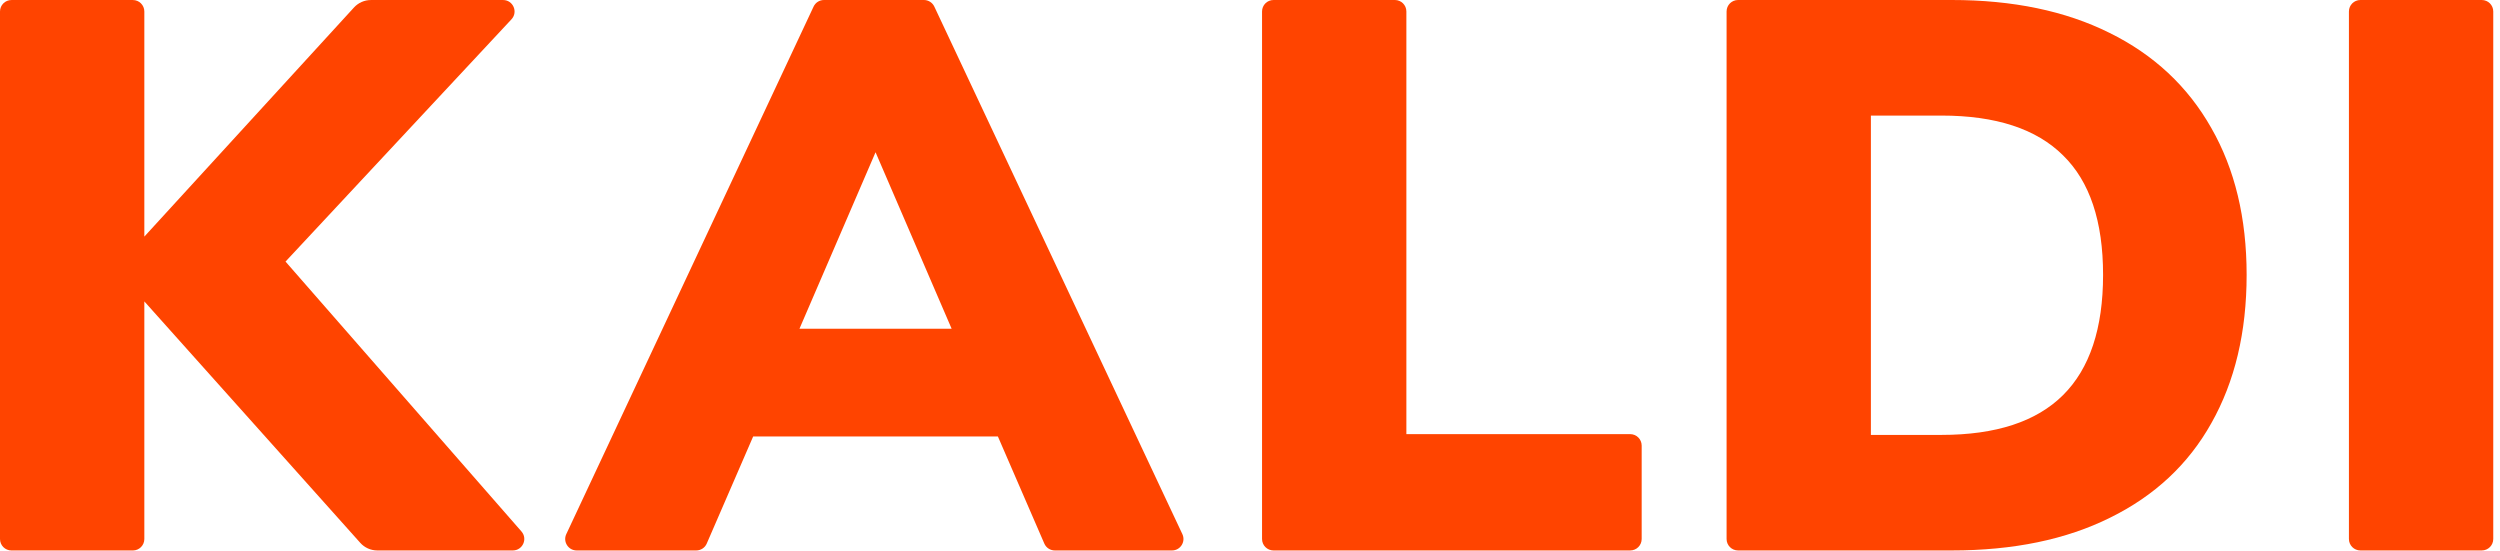
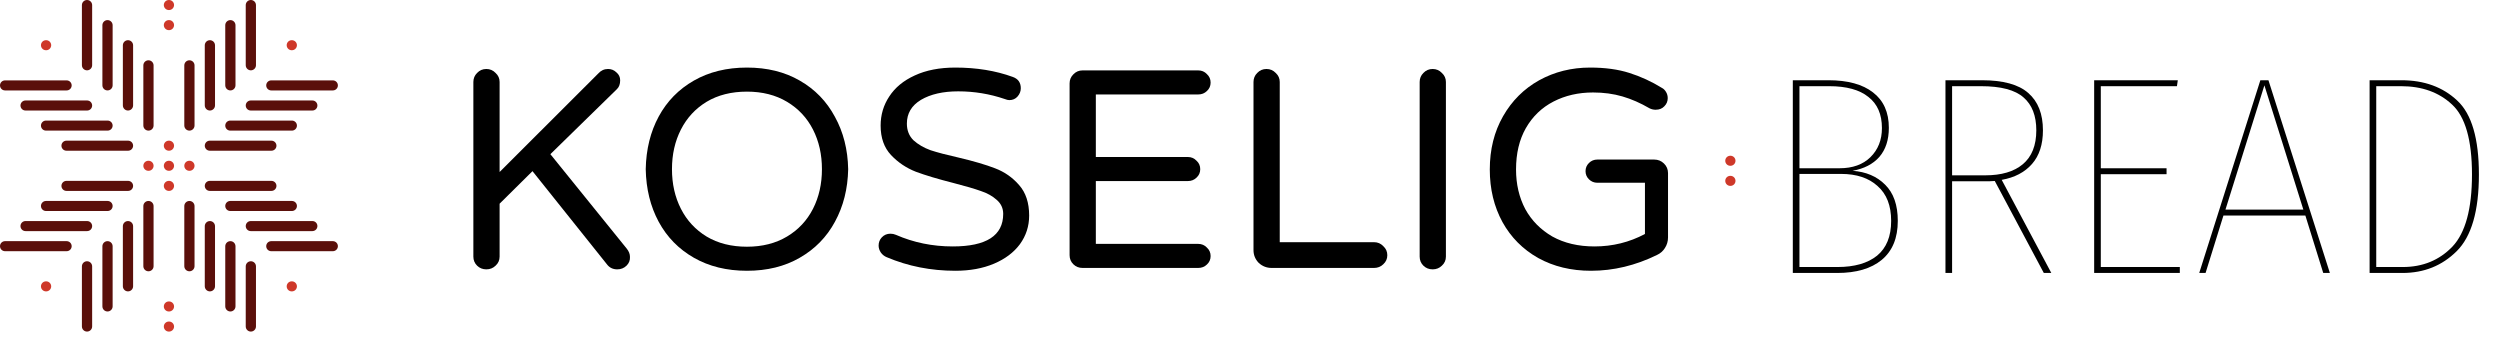
- <svg xmlns="http://www.w3.org/2000/svg" xmlns:xlink="http://www.w3.org/1999/xlink" viewBox="0 0 109 24">
-   <g transform="translate(-1470)">
-     <g style="mix-blend-mode:normal" transform="translate(1470)" fill="#f40">
-       <use xlink:href="#b" style="mix-blend-mode:normal" />
-       <use xlink:href="#c" style="mix-blend-mode:normal" />
-       <use xlink:href="#d" style="mix-blend-mode:normal" />
-       <use xlink:href="#e" style="mix-blend-mode:normal" />
-       <use xlink:href="#f" style="mix-blend-mode:normal" />
-     </g>
-   </g>
-   <defs>
-     <path id="b" d="M22.735 23.171c.283.323.053.829-.376.829h-5.907c-.285 0-.556-.121-.745-.333l-9.414-10.526v10.36c0 .276-.224.5-.5.5h-5.293c-.276 0-.5-.224-.5-.5v-23c0-.276.224-.5.5-.5h5.293c.276 0 .5.224.5.5v9.815l9.141-9.99c.19-.207.457-.325.738-.325h5.762c.437 0 .664.521.366.841l-9.851 10.563 10.287 11.767z" />
-     <path id="c" d="M45.991 24c-.199 0-.38-.118-.459-.301l-2.024-4.669h-10.67l-2.024 4.669c-.079.183-.259.301-.459.301h-5.212c-.366 0-.608-.381-.453-.712l10.782-23c.082-.176.259-.288.453-.288h4.358c.194 0 .37.112.453.287l10.815 23c.156.332-.086.713-.452.713h-5.108zm-11.135-9.668h6.635l-3.317-7.694-3.317 7.694z" />
-     <path id="d" d="M55.525 24c-.276 0-.5-.224-.5-.5v-23c0-.276.224-.5.5-.5h5.293c.276 0 .5.224.5.5v18.428h9.759c.276 0 .5.224.5.5v4.072c0 .276-.224.5-.5.5h-15.552z" />
-     <path id="e" d="M75.279.5c0-.276.224-.5.5-.5h9.315c2.667 0 4.959.477 6.874 1.43 1.938.953 3.42 2.338 4.446 4.153 1.026 1.793 1.539 3.926 1.539 6.4 0 2.496-.513 4.652-1.539 6.468-1.003 1.793-2.474 3.166-4.412 4.119-1.915.953-4.218 1.43-6.908 1.43h-9.315c-.276 0-.5-.224-.5-.5v-23zm9.37 18.462c2.371 0 4.138-.579 5.301-1.736 1.163-1.157 1.744-2.905 1.744-5.242 0-2.338-.581-4.074-1.744-5.209-1.163-1.157-2.93-1.736-5.301-1.736h-3.078v13.923h3.078z" />
-     <path id="f" d="M102.913 24c-.276 0-.5-.224-.5-.5v-23c0-.276.224-.5.5-.5h5.293c.276 0 .5.224.5.5v23c0 .276-.224.5-.5.5h-5.293z" />
-   </defs>
+ <svg xmlns="http://www.w3.org/2000/svg" width="350" height="49" viewBox="0 0 350 49" fill="none">
+   <path d="M259.352 23.912C261.236 24.044 262.757 24.691 263.914 25.853C265.099 27.015 265.691 28.706 265.691 30.925C265.691 33.329 264.937 35.151 263.43 36.393C261.949 37.608 259.877 38.215 257.212 38.215H250.994V11.233H255.96C258.679 11.233 260.765 11.801 262.219 12.937C263.699 14.072 264.439 15.723 264.439 17.889C264.439 19.58 263.995 20.94 263.107 21.97C262.219 22.974 260.967 23.621 259.352 23.912ZM251.923 12.065V23.555H257.535C259.365 23.555 260.805 23.04 261.855 22.01C262.932 20.953 263.47 19.593 263.47 17.929C263.47 16.001 262.838 14.548 261.573 13.57C260.334 12.567 258.504 12.065 256.081 12.065H251.923ZM257.252 37.383C259.621 37.383 261.465 36.855 262.784 35.798C264.103 34.715 264.762 33.091 264.762 30.925C264.762 28.785 264.13 27.161 262.865 26.051C261.626 24.916 259.917 24.348 257.737 24.348H251.923V37.383H257.252Z" fill="black" />
+   <path d="M286.133 38.215L279.269 25.338L278.502 25.378H273.293V38.215H272.365V11.233H277.452C280.44 11.233 282.607 11.827 283.952 13.016C285.325 14.204 286.012 15.948 286.012 18.246C286.012 20.227 285.5 21.799 284.477 22.961C283.455 24.123 282.041 24.863 280.238 25.18L287.183 38.215H286.133ZM277.937 24.546C280.198 24.546 281.947 24.031 283.185 23C284.45 21.944 285.083 20.359 285.083 18.246C285.083 16.212 284.491 14.68 283.306 13.65C282.122 12.593 280.13 12.065 277.331 12.065H273.293V24.546H277.937Z" fill="black" />
+   <path d="M304.892 11.233L304.771 12.065H294.112V23.555H303.318V24.387H294.112V37.383H305.175V38.215H293.183V11.233H304.892Z" fill="black" />
+   <path d="M325.253 38.215L322.75 30.172H311.283L308.78 38.215H307.892L316.451 11.233H317.582L326.182 38.215H325.253ZM311.566 29.34H322.467L317.016 11.946L311.566 29.34Z" fill="black" />
+   <path d="M336.186 11.233C339.389 11.233 342 12.184 344.019 14.085C346.038 15.961 347.047 19.408 347.047 24.427C347.047 29.525 346.011 33.104 343.938 35.164C341.893 37.198 339.362 38.215 336.348 38.215H331.745V11.233H336.186ZM332.674 12.065V37.383H336.388C339.188 37.383 341.502 36.432 343.333 34.531C345.163 32.602 346.078 29.234 346.078 24.427C346.078 19.619 345.15 16.357 343.292 14.64C341.462 12.923 339.08 12.065 336.146 12.065H332.674Z" fill="black" />
+   <rect x="241.536" y="21.804" width="1.433" height="1.407" rx="0.703" fill="#CE3829" />
+   <rect x="241.536" y="24.617" width="1.433" height="1.407" rx="0.703" fill="#CE3829" />
+   <path d="M68.088 37.71C67.577 37.71 67.146 37.538 66.796 37.195C66.446 36.852 66.271 36.429 66.271 35.927V11.48C66.271 10.978 66.446 10.556 66.796 10.212C67.146 9.843 67.577 9.658 68.088 9.658C68.6 9.658 69.03 9.843 69.38 10.212C69.757 10.556 69.945 10.978 69.945 11.48V24.08L83.754 10.292C84.131 9.869 84.588 9.658 85.127 9.658C85.584 9.658 85.975 9.816 86.298 10.133C86.647 10.424 86.823 10.793 86.823 11.243C86.823 11.771 86.674 12.18 86.378 12.471L77.052 21.584L87.751 34.818C88.047 35.188 88.195 35.571 88.195 35.967C88.222 36.442 88.061 36.852 87.711 37.195C87.361 37.538 86.93 37.71 86.419 37.71C85.8 37.71 85.315 37.472 84.965 36.997L74.548 23.961L69.945 28.518V35.927C69.945 36.429 69.757 36.852 69.38 37.195C69.03 37.538 68.6 37.71 68.088 37.71Z" fill="black" />
+   <path d="M104.573 37.908C101.747 37.908 99.271 37.301 97.144 36.086C95.018 34.87 93.376 33.193 92.219 31.054C91.061 28.914 90.456 26.457 90.402 23.684C90.456 20.91 91.061 18.454 92.219 16.314C93.376 14.175 95.018 12.497 97.144 11.282C99.271 10.067 101.747 9.46 104.573 9.46C107.4 9.46 109.863 10.067 111.962 11.282C114.089 12.497 115.731 14.188 116.888 16.354C118.072 18.493 118.691 20.937 118.745 23.684C118.691 26.431 118.072 28.888 116.888 31.054C115.731 33.193 114.089 34.87 111.962 36.086C109.863 37.301 107.4 37.908 104.573 37.908ZM104.573 34.54C106.727 34.54 108.598 34.065 110.186 33.114C111.774 32.163 112.985 30.869 113.819 29.231C114.654 27.593 115.071 25.744 115.071 23.684C115.071 21.624 114.654 19.774 113.819 18.137C112.985 16.499 111.774 15.205 110.186 14.254C108.598 13.303 106.727 12.828 104.573 12.828C102.393 12.828 100.509 13.303 98.921 14.254C97.36 15.205 96.162 16.499 95.328 18.137C94.493 19.774 94.076 21.624 94.076 23.684C94.076 25.744 94.493 27.593 95.328 29.231C96.162 30.869 97.36 32.163 98.921 33.114C100.509 34.065 102.393 34.54 104.573 34.54Z" fill="black" />
+   <path d="M133.746 37.908C130.327 37.908 127.124 37.274 124.136 36.006C123.813 35.874 123.544 35.663 123.329 35.372C123.113 35.055 123.006 34.725 123.006 34.382C123.006 33.933 123.154 33.55 123.45 33.233C123.773 32.889 124.177 32.718 124.661 32.718C124.93 32.718 125.186 32.77 125.428 32.876C127.905 33.959 130.556 34.501 133.382 34.501C138.093 34.501 140.448 32.982 140.448 29.944C140.448 29.152 140.138 28.491 139.519 27.963C138.927 27.435 138.187 27.025 137.299 26.735C136.41 26.418 135.145 26.048 133.503 25.625C131.323 25.071 129.56 24.542 128.214 24.041C126.868 23.512 125.711 22.733 124.742 21.703C123.773 20.673 123.288 19.299 123.288 17.582C123.288 16.076 123.692 14.716 124.5 13.501C125.307 12.259 126.492 11.282 128.053 10.569C129.641 9.829 131.538 9.46 133.746 9.46C136.707 9.46 139.385 9.895 141.78 10.767C142.534 11.031 142.911 11.56 142.911 12.352C142.911 12.775 142.763 13.158 142.467 13.501C142.171 13.844 141.78 14.016 141.296 14.016C141.134 14.016 140.919 13.963 140.65 13.858C138.55 13.144 136.384 12.788 134.149 12.788C132.023 12.788 130.287 13.184 128.941 13.976C127.622 14.769 126.963 15.878 126.963 17.305C126.963 18.256 127.272 19.035 127.891 19.642C128.537 20.224 129.331 20.686 130.273 21.029C131.242 21.346 132.548 21.69 134.19 22.059C136.316 22.561 138.025 23.063 139.317 23.565C140.636 24.067 141.753 24.846 142.669 25.903C143.611 26.959 144.082 28.386 144.082 30.182C144.082 31.661 143.651 32.995 142.79 34.184C141.928 35.346 140.717 36.257 139.156 36.918C137.595 37.578 135.791 37.908 133.746 37.908Z" fill="black" />
+   <path d="M151.56 37.512C151.048 37.512 150.618 37.34 150.268 36.997C149.918 36.654 149.743 36.231 149.743 35.729V11.678C149.743 11.177 149.918 10.754 150.268 10.411C150.618 10.041 151.048 9.856 151.56 9.856H167.75C168.235 9.856 168.639 10.027 168.962 10.371C169.311 10.688 169.486 11.084 169.486 11.56C169.486 12.035 169.311 12.431 168.962 12.748C168.639 13.065 168.235 13.224 167.75 13.224H153.417V21.98H166.297C166.781 21.98 167.185 22.152 167.508 22.495C167.858 22.812 168.033 23.208 168.033 23.684C168.033 24.159 167.858 24.556 167.508 24.873C167.185 25.189 166.781 25.348 166.297 25.348H153.417V34.144H167.75C168.235 34.144 168.639 34.316 168.962 34.659C169.311 34.976 169.486 35.372 169.486 35.848C169.486 36.323 169.311 36.719 168.962 37.036C168.639 37.353 168.235 37.512 167.75 37.512H151.56Z" fill="black" />
+   <path d="M178.034 37.512C177.334 37.512 176.728 37.274 176.217 36.799C175.732 36.297 175.49 35.703 175.49 35.016V11.48C175.49 10.978 175.665 10.556 176.015 10.212C176.365 9.843 176.796 9.658 177.307 9.658C177.818 9.658 178.249 9.843 178.599 10.212C178.976 10.556 179.164 10.978 179.164 11.48V33.906H192.367C192.878 33.906 193.309 34.091 193.659 34.461C194.036 34.804 194.224 35.227 194.224 35.729C194.224 36.231 194.036 36.654 193.659 36.997C193.309 37.34 192.878 37.512 192.367 37.512H178.034Z" fill="black" />
+   <path d="M200.57 37.71C200.059 37.71 199.628 37.538 199.278 37.195C198.928 36.852 198.753 36.429 198.753 35.927V11.48C198.753 10.978 198.928 10.556 199.278 10.212C199.628 9.843 200.059 9.658 200.57 9.658C201.082 9.658 201.512 9.843 201.862 10.212C202.239 10.556 202.427 10.978 202.427 11.48V35.927C202.427 36.429 202.239 36.852 201.862 37.195C201.512 37.538 201.082 37.71 200.57 37.71Z" fill="black" />
+   <path d="M222.743 37.908C219.97 37.908 217.507 37.314 215.354 36.125C213.2 34.91 211.532 33.233 210.347 31.093C209.163 28.927 208.571 26.471 208.571 23.724C208.571 20.924 209.19 18.441 210.428 16.275C211.666 14.109 213.349 12.431 215.475 11.243C217.628 10.054 220.01 9.46 222.621 9.46C224.721 9.46 226.551 9.711 228.112 10.212C229.701 10.714 231.221 11.414 232.675 12.312C232.89 12.418 233.079 12.603 233.24 12.867C233.402 13.131 233.482 13.422 233.482 13.739C233.482 14.188 233.321 14.571 232.998 14.888C232.702 15.205 232.298 15.363 231.787 15.363C231.491 15.363 231.208 15.297 230.939 15.165C229.674 14.426 228.409 13.871 227.143 13.501C225.878 13.131 224.506 12.946 223.025 12.946C220.979 12.946 219.136 13.369 217.494 14.214C215.852 15.059 214.56 16.301 213.618 17.939C212.703 19.55 212.245 21.478 212.245 23.724C212.245 25.784 212.676 27.633 213.537 29.271C214.425 30.882 215.69 32.163 217.332 33.114C219.001 34.038 220.966 34.501 223.227 34.501C225.757 34.501 228.112 33.92 230.293 32.757V25.586H223.631C223.173 25.586 222.783 25.427 222.46 25.11C222.137 24.793 221.975 24.41 221.975 23.961C221.975 23.512 222.137 23.129 222.46 22.812C222.783 22.495 223.173 22.337 223.631 22.337H231.585C232.123 22.337 232.581 22.522 232.958 22.892C233.334 23.261 233.523 23.71 233.523 24.239V33.233C233.523 33.788 233.375 34.289 233.079 34.738C232.809 35.161 232.446 35.478 231.989 35.689C228.974 37.169 225.892 37.908 222.743 37.908Z" fill="black" />
+   <rect x="22.935" width="1.433" height="1.407" rx="0.703" fill="#CE3829" />
+   <rect x="22.935" y="2.813" width="1.433" height="1.407" rx="0.703" fill="#CE3829" />
+   <rect x="5.734" y="5.627" width="1.433" height="1.407" rx="0.703" fill="#CE3829" />
+   <rect x="40.136" y="5.627" width="1.433" height="1.407" rx="0.703" fill="#CE3829" />
+   <rect x="5.734" y="39.388" width="1.433" height="1.407" rx="0.703" fill="#CE3829" />
+   <rect x="40.136" y="39.388" width="1.433" height="1.407" rx="0.703" fill="#CE3829" />
+   <rect x="22.935" y="42.201" width="1.433" height="1.407" rx="0.703" fill="#CE3829" />
+   <rect x="22.935" y="45.014" width="1.433" height="1.407" rx="0.703" fill="#CE3829" />
+   <rect x="22.935" y="19.694" width="1.433" height="1.407" rx="0.703" fill="#CE3829" />
+   <rect x="20.068" y="22.507" width="1.433" height="1.407" rx="0.703" fill="#CE3829" />
+   <rect x="22.935" y="22.507" width="1.433" height="1.407" rx="0.703" fill="#CE3829" />
+   <rect x="25.802" y="22.507" width="1.433" height="1.407" rx="0.703" fill="#CE3829" />
+   <rect x="22.935" y="25.321" width="1.433" height="1.407" rx="0.703" fill="#CE3829" />
+   <rect x="11.467" width="1.433" height="9.847" rx="0.717" fill="#5A0F0A" />
+   <rect x="34.403" width="1.433" height="9.847" rx="0.717" fill="#5A0F0A" />
+   <rect x="14.335" y="2.813" width="1.433" height="9.847" rx="0.717" fill="#5A0F0A" />
+   <rect x="31.536" y="2.813" width="1.433" height="9.847" rx="0.717" fill="#5A0F0A" />
+   <rect x="17.201" y="5.627" width="1.433" height="9.847" rx="0.717" fill="#5A0F0A" />
+   <rect x="28.669" y="5.627" width="1.433" height="9.847" rx="0.717" fill="#5A0F0A" />
+   <rect x="20.068" y="8.44" width="1.433" height="9.847" rx="0.717" fill="#5A0F0A" />
+   <rect x="25.802" y="8.44" width="1.433" height="9.847" rx="0.717" fill="#5A0F0A" />
+   <rect y="11.254" width="10.034" height="1.407" rx="0.703" fill="#5A0F0A" />
+   <rect x="37.27" y="11.254" width="10.034" height="1.407" rx="0.703" fill="#5A0F0A" />
+   <rect x="2.867" y="14.067" width="10.034" height="1.407" rx="0.703" fill="#5A0F0A" />
+   <rect x="34.403" y="14.067" width="10.034" height="1.407" rx="0.703" fill="#5A0F0A" />
+   <rect x="5.734" y="16.88" width="10.034" height="1.407" rx="0.703" fill="#5A0F0A" />
+   <rect x="31.536" y="16.88" width="10.034" height="1.407" rx="0.703" fill="#5A0F0A" />
+   <rect x="8.601" y="19.694" width="10.034" height="1.407" rx="0.703" fill="#5A0F0A" />
+   <rect x="28.669" y="19.694" width="10.034" height="1.407" rx="0.703" fill="#5A0F0A" />
+   <rect x="8.601" y="25.321" width="10.034" height="1.407" rx="0.703" fill="#5A0F0A" />
+   <rect x="28.669" y="25.321" width="10.034" height="1.407" rx="0.703" fill="#5A0F0A" />
+   <rect x="5.734" y="28.134" width="10.034" height="1.407" rx="0.703" fill="#5A0F0A" />
+   <rect x="31.536" y="28.134" width="10.034" height="1.407" rx="0.703" fill="#5A0F0A" />
+   <rect x="2.867" y="30.947" width="10.034" height="1.407" rx="0.703" fill="#5A0F0A" />
+   <rect x="34.403" y="30.947" width="10.034" height="1.407" rx="0.703" fill="#5A0F0A" />
+   <rect y="33.761" width="10.034" height="1.407" rx="0.703" fill="#5A0F0A" />
+   <rect x="37.27" y="33.761" width="10.034" height="1.407" rx="0.703" fill="#5A0F0A" />
+   <rect x="20.068" y="28.134" width="1.433" height="9.847" rx="0.717" fill="#5A0F0A" />
+   <rect x="25.802" y="28.134" width="1.433" height="9.847" rx="0.717" fill="#5A0F0A" />
+   <rect x="17.201" y="30.947" width="1.433" height="9.847" rx="0.717" fill="#5A0F0A" />
+   <rect x="28.669" y="30.947" width="1.433" height="9.847" rx="0.717" fill="#5A0F0A" />
+   <rect x="14.335" y="33.761" width="1.433" height="9.847" rx="0.717" fill="#5A0F0A" />
+   <rect x="31.536" y="33.761" width="1.433" height="9.847" rx="0.717" fill="#5A0F0A" />
+   <rect x="11.467" y="36.574" width="1.433" height="9.847" rx="0.717" fill="#5A0F0A" />
+   <rect x="34.403" y="36.574" width="1.433" height="9.847" rx="0.717" fill="#5A0F0A" />
</svg>
